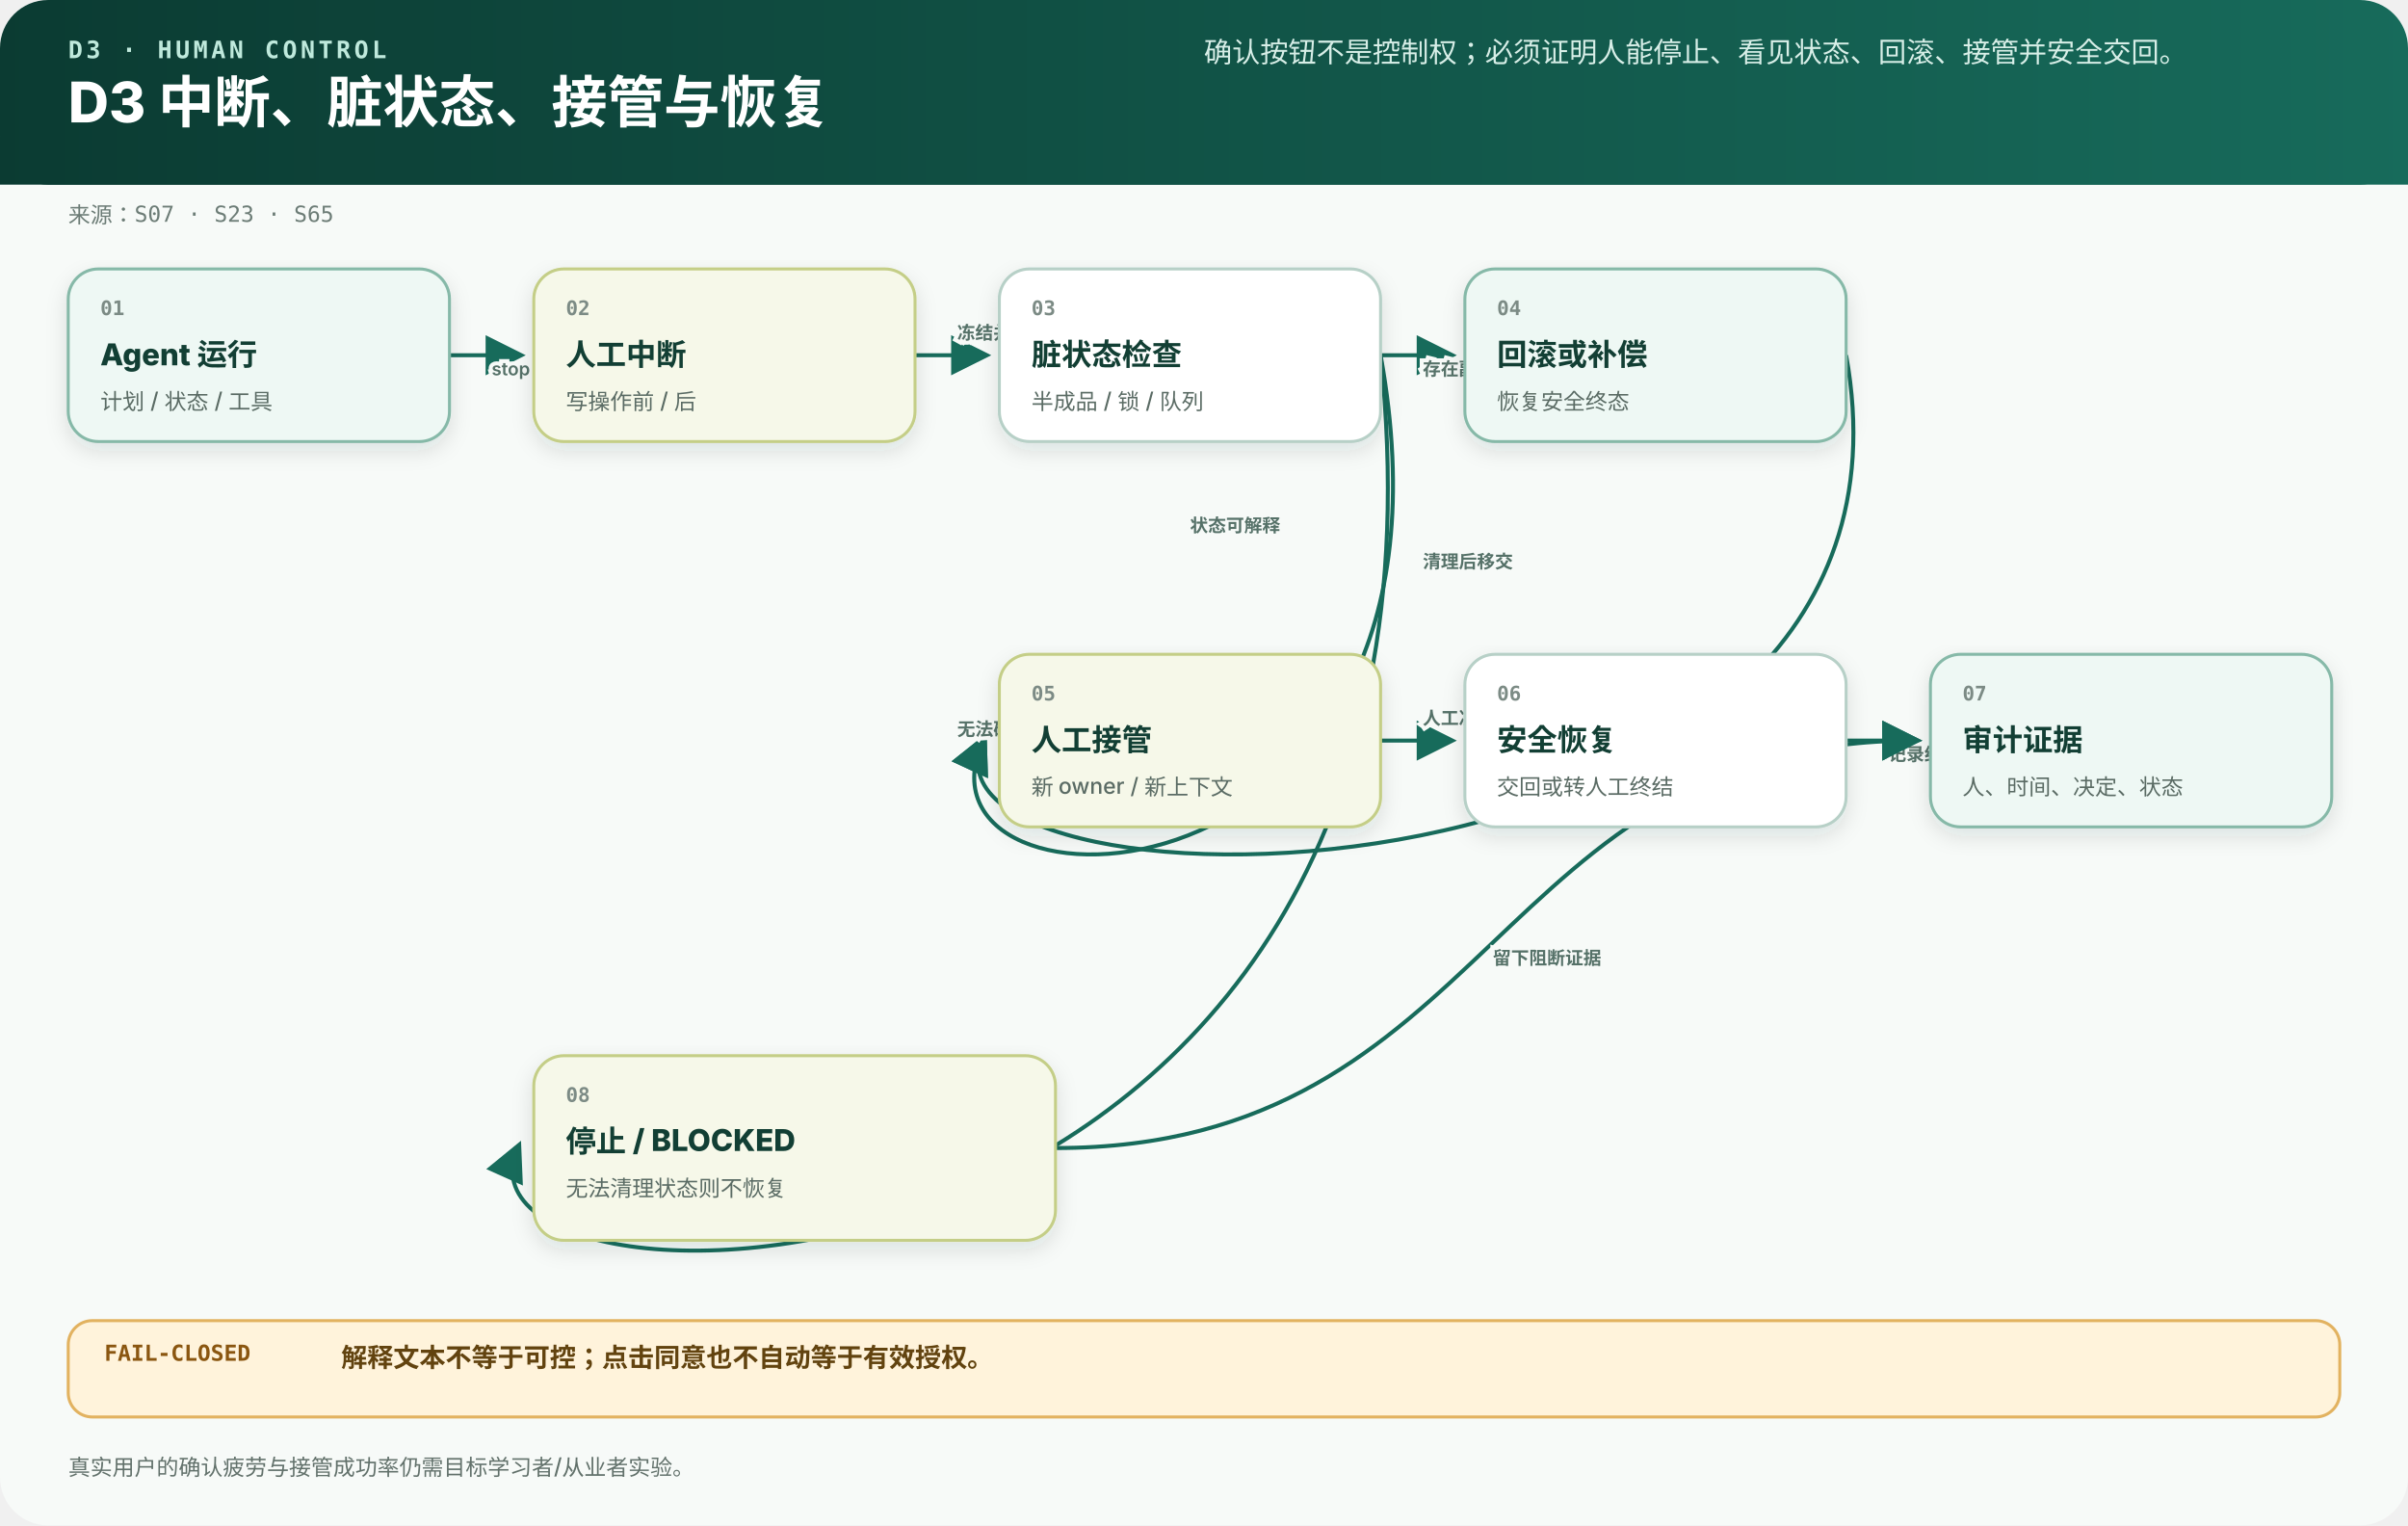
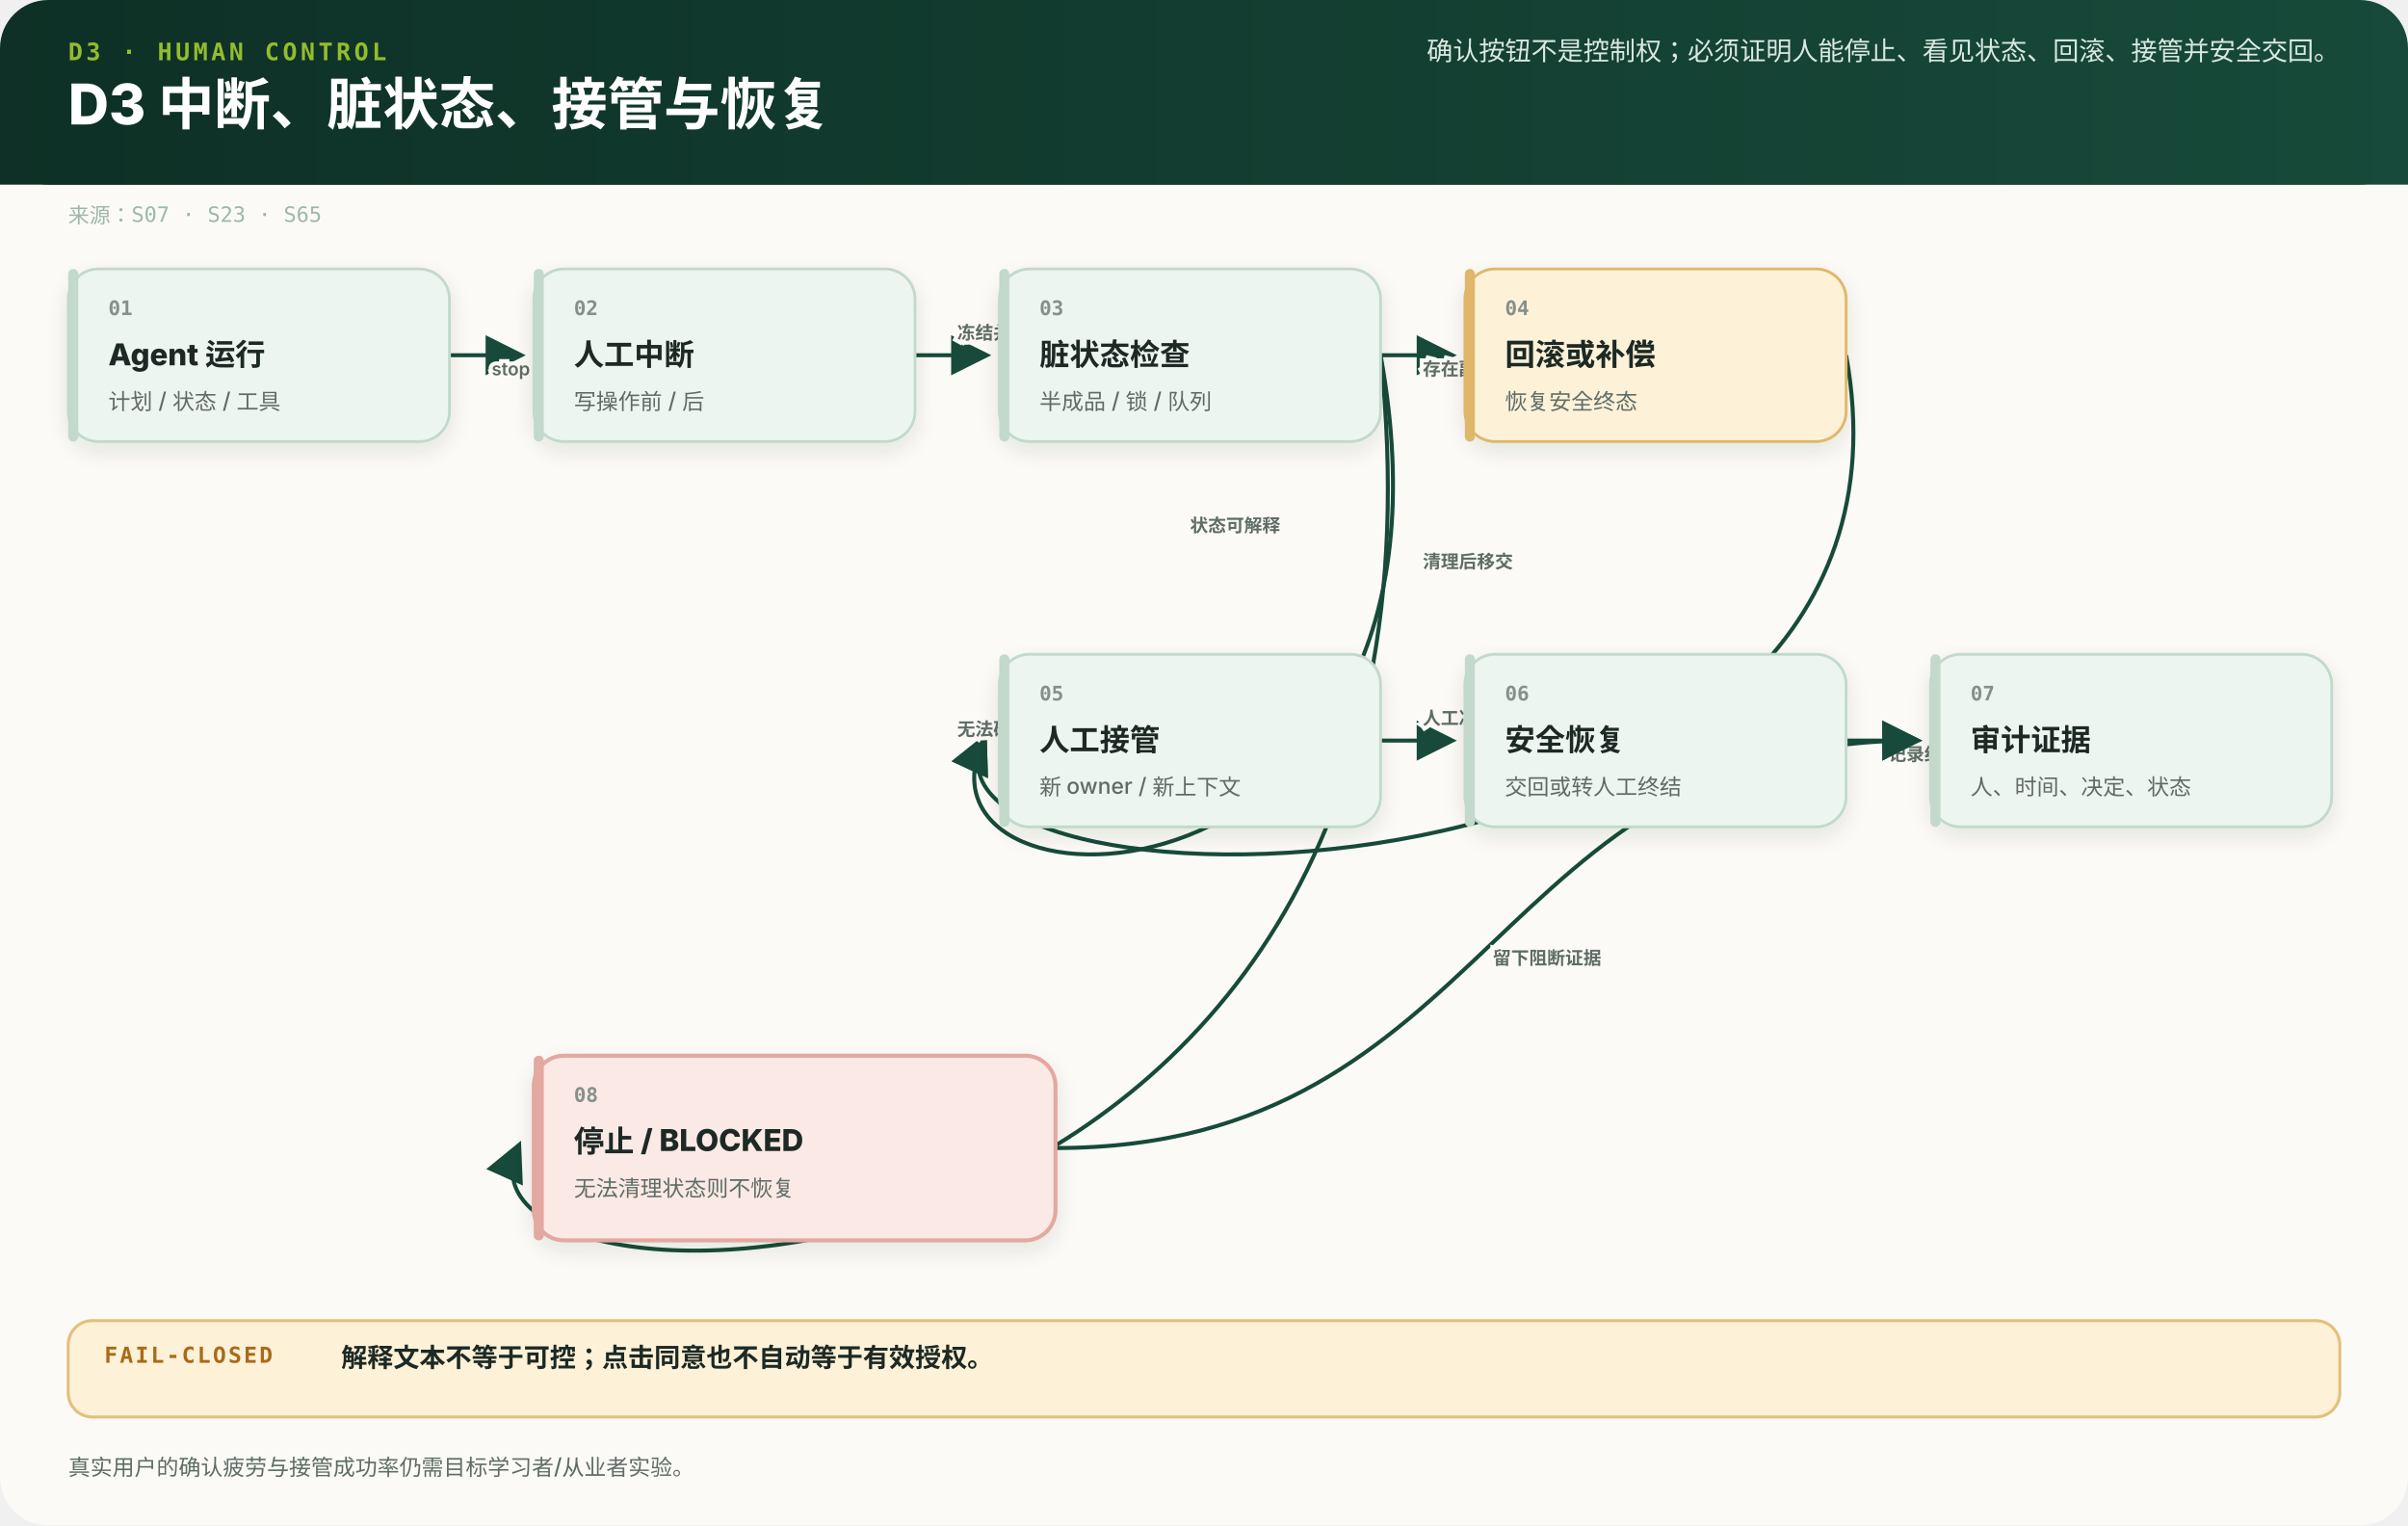
<svg xmlns="http://www.w3.org/2000/svg" role="img" aria-labelledby="title desc" viewBox="0 0 1200 760" width="1200" height="760">
+   <linearGradient id="ds-header-grad" x1="0" y1="0" x2="1" y2="0">
+     <stop offset="0" stop-color="#0e3026" />
+     <stop offset="1" stop-color="#174a3a" />
+   </linearGradient>
  <defs>
-     <linearGradient id="header" x1="0" x2="1">
-       <stop offset="0" stop-color="#0b3b32" />
-       <stop offset="1" stop-color="#176b5b" />
-     </linearGradient>
-     <marker id="arrow" markerWidth="10" markerHeight="10" refX="8" refY="5" orient="auto">
-       <path d="M0,0 L10,5 L0,10 z" fill="#176b5b" />
+     <filter id="ds-soft" x="-20%" y="-20%" width="140%" height="150%">
+       <feDropShadow dx="0" dy="3" stdDeviation="6" flood-color="#0e3026" flood-opacity="0.08" />
+     </filter>
+     <filter id="ds-strong" x="-20%" y="-20%" width="140%" height="150%">
+       <feDropShadow dx="0" dy="5" stdDeviation="10" flood-color="#0e3026" flood-opacity="0.13" />
+     </filter>
+     <marker id="ds-arw-forest" markerWidth="10" markerHeight="10" refX="8" refY="5" orient="auto">
+       <path d="M0 0 L10 5 L0 10 z" fill="#174a3a" />
    </marker>
-     <filter id="shadow" x="-10%" y="-10%" width="120%" height="130%">
-       <feDropShadow dx="0" dy="4" stdDeviation="5" flood-color="#12372f" flood-opacity=".12" />
-     </filter>
+     <marker id="ds-arw-amber" markerWidth="10" markerHeight="10" refX="8" refY="5" orient="auto">
+       <path d="M0 0 L10 5 L0 10 z" fill="#a96a18" />
+     </marker>
+     <marker id="ds-arw-red" markerWidth="10" markerHeight="10" refX="8" refY="5" orient="auto">
+       <path d="M0 0 L10 5 L0 10 z" fill="#b2402f" />
+     </marker>
+     <marker id="ds-arw-soft" markerWidth="10" markerHeight="10" refX="8" refY="5" orient="auto">
+       <path d="M0 0 L10 5 L0 10 z" fill="#85908a" />
+     </marker>
  </defs>
+   <filter id="shadow" x="-10%" y="-10%" width="120%" height="130%">
+     <feDropShadow dx="0" dy="4" stdDeviation="5" flood-color="#0e3026" flood-opacity=".10" />
+   </filter>
  <style>
-     .bg{fill:#f7faf8}.header{fill:url(#header)}.eyebrow{font:700 12px ui-monospace,SFMono-Regular,Menlo,monospace;letter-spacing:.14em;fill:#bfe9dc}.title{font:800 28px -apple-system,BlinkMacSystemFont,"PingFang SC",sans-serif;fill:white}.subtitle{font:450 14px -apple-system,BlinkMacSystemFont,"PingFang SC",sans-serif;fill:#d7eee7}.source{font:500 11px ui-monospace,SFMono-Regular,Menlo,monospace;fill:#6c7c76}.node rect{fill:white;stroke:#b7d0c7;stroke-width:1.5;filter:url(#shadow)}.node:nth-of-type(3n+1) rect{fill:#eef8f4;stroke:#86b9a8}.node:nth-of-type(3n+2) rect{fill:#f6f8e9;stroke:#c4ce87}.node-index{font:700 10px ui-monospace,monospace;fill:#7c8b85}.node-title{font:800 15px -apple-system,BlinkMacSystemFont,"PingFang SC",sans-serif;fill:#123f34}.node-detail{font:500 11px -apple-system,BlinkMacSystemFont,"PingFang SC",sans-serif;fill:#5a6b64}.edge path{fill:none;stroke:#176b5b;stroke-width:2}.edge text{font:600 9px -apple-system,BlinkMacSystemFont,"PingFang SC",sans-serif;fill:#557168;paint-order:stroke;stroke:#f7faf8;stroke-width:4px}.callout{fill:#fff3db;stroke:#e2b260;stroke-width:1.5}.callout-title{font:800 11px ui-monospace,monospace;fill:#8a5610}.callout-text{font:650 13px -apple-system,BlinkMacSystemFont,"PingFang SC",sans-serif;fill:#62430f}.footer{font:500 11px -apple-system,BlinkMacSystemFont,"PingFang SC",sans-serif;fill:#62716b}
+     .bg{fill:#fbfaf6}.header{fill:url(#ds-header-grad)}.eyebrow{font:700 12px ui-monospace,SFMono-Regular,Menlo,Consolas,monospace;letter-spacing:.14em;fill:#93bd2c}.title{font:800 28px -apple-system,BlinkMacSystemFont,"Segoe UI","PingFang SC","Hiragino Sans GB","Microsoft YaHei",sans-serif;fill:white}.subtitle{font:450 13px -apple-system,BlinkMacSystemFont,"Segoe UI","PingFang SC","Hiragino Sans GB","Microsoft YaHei",sans-serif;fill:#d9e8e0}.source{font:500 10.5px ui-monospace,SFMono-Regular,Menlo,Consolas,monospace;fill:#9db7ab}.node-index{font:800 10px ui-monospace,SFMono-Regular,Menlo,Consolas,monospace;fill:#85908a}.node-title{font:800 15px -apple-system,BlinkMacSystemFont,"Segoe UI","PingFang SC","Hiragino Sans GB","Microsoft YaHei",sans-serif;fill:#1c2924}.node-detail{font:500 11px -apple-system,BlinkMacSystemFont,"Segoe UI","PingFang SC","Hiragino Sans GB","Microsoft YaHei",sans-serif;fill:#5f6c66}.edge path{fill:none;stroke:#174a3a;stroke-width:2}.edge text{font:600 9px -apple-system,BlinkMacSystemFont,"Segoe UI","PingFang SC","Hiragino Sans GB","Microsoft YaHei",sans-serif;fill:#5f6c66;paint-order:stroke;stroke:#fbfaf6;stroke-width:4px}.callout{fill:#fdf1d8;stroke:#e3c07b;stroke-width:1.5}.callout-title{font:800 11px ui-monospace,SFMono-Regular,Menlo,Consolas,monospace;letter-spacing:.1em;fill:#a96a18}.callout-text{font:650 13px -apple-system,BlinkMacSystemFont,"Segoe UI","PingFang SC","Hiragino Sans GB","Microsoft YaHei",sans-serif;fill:#1c2924}.footer{font:500 11px -apple-system,BlinkMacSystemFont,"Segoe UI","PingFang SC","Hiragino Sans GB","Microsoft YaHei",sans-serif;fill:#5f6c66}
  </style>
  <rect class="bg" width="1200" height="760" rx="24" />
  <rect class="header" width="1200" height="92" rx="24" />
  <rect class="header" y="68" width="1200" height="24" />
-   <text class="eyebrow" x="34" y="29">D3 · HUMAN CONTROL</text>
-   <text class="title" x="34" y="61">D3 中断、脏状态、接管与恢复</text>
-   <text class="subtitle" x="600" y="31">确认按钮不是控制权；必须证明人能停止、看见状态、回滚、接管并安全交回。</text>
+   <text class="eyebrow" x="34" y="30">D3 · HUMAN CONTROL</text>
+   <text class="title" x="34" y="62">D3 中断、脏状态、接管与恢复</text>
+   <text class="subtitle" x="1166" y="30" text-anchor="end">确认按钮不是控制权；必须证明人能停止、看见状态、回滚、接管并安全交回。</text>
  <text class="source" x="34" y="111">来源：S07 · S23 · S65</text>
  <g class="edge">
-     <path d="M 224 177 C 245 177, 245 177, 258 177" marker-end="url(#arrow)" />
+     <path d="M 224 177 C 245 177, 245 177, 258 177" marker-end="url(#ds-arw-forest)" />
    <text x="245" y="187">stop signal</text>
  </g>
  <g class="edge">
-     <path d="M 456 177 C 477 177, 477 177, 490 177" marker-end="url(#arrow)" />
+     <path d="M 456 177 C 477 177, 477 177, 490 177" marker-end="url(#ds-arw-forest)" />
    <text x="477" y="169">冻结并检查</text>
  </g>
  <g class="edge">
-     <path d="M 688 177 C 709 177, 709 177, 722 177" marker-end="url(#arrow)" />
+     <path d="M 688 177 C 709 177, 709 177, 722 177" marker-end="url(#ds-arw-forest)" />
    <text x="709" y="187">存在副作用</text>
  </g>
  <g class="edge">
-     <path d="M 688 177 C 740 464, 446 464, 490 369" marker-end="url(#arrow)" />
+     <path d="M 688 177 C 740 464, 446 464, 490 369" marker-end="url(#ds-arw-forest)" />
    <text x="593" y="265">状态可解释</text>
  </g>
  <g class="edge">
-     <path d="M 920 177 C 972 464, 446 464, 490 369" marker-end="url(#arrow)" />
+     <path d="M 920 177 C 972 464, 446 464, 490 369" marker-end="url(#ds-arw-forest)" />
    <text x="709" y="283">清理后移交</text>
  </g>
  <g class="edge">
-     <path d="M 688 369 C 709 369, 709 369, 722 369" marker-end="url(#arrow)" />
+     <path d="M 688 369 C 709 369, 709 369, 722 369" marker-end="url(#ds-arw-forest)" />
    <text x="709" y="361">人工决定</text>
  </g>
  <g class="edge">
-     <path d="M 920 369 C 941 369, 941 369, 954 369" marker-end="url(#arrow)" />
+     <path d="M 920 369 C 941 369, 941 369, 954 369" marker-end="url(#ds-arw-forest)" />
    <text x="941" y="379">记录结果</text>
  </g>
  <g class="edge">
-     <path d="M 688 177 C 740 670, 214 670, 258 572" marker-end="url(#arrow)" />
+     <path d="M 688 177 C 740 670, 214 670, 258 572" marker-end="url(#ds-arw-forest)" />
    <text x="477" y="366.5">无法确认</text>
  </g>
  <g class="edge">
-     <path d="M 526 572 C 744 572, 744 369, 954 369" marker-end="url(#arrow)" />
+     <path d="M 526 572 C 744 572, 744 369, 954 369" marker-end="url(#ds-arw-forest)" />
    <text x="744" y="480.5">留下阻断证据</text>
  </g>
  <g class="node run">
-     <rect x="34" y="134" width="190" height="86" rx="15" />
-     <text class="node-index" x="50" y="157">01</text>
-     <text class="node-title" x="50" y="182">Agent 运行</text>
-     <text class="node-detail" x="50" y="204">计划 / 状态 / 工具</text>
+     <rect x="34" y="134" width="190" height="86" rx="15" fill="#edf5f0" stroke="#c2d9cc" stroke-width="1.4" filter="url(#shadow)" />
+     <rect x="34" y="134" width="5" height="86" rx="2.5" fill="#c2d9cc" />
+     <text class="node-index" x="54" y="157">01</text>
+     <text class="node-title" x="54" y="182">Agent 运行</text>
+     <text class="node-detail" x="54" y="204">计划 / 状态 / 工具</text>
  </g>
  <g class="node interrupt">
-     <rect x="266" y="134" width="190" height="86" rx="15" />
-     <text class="node-index" x="282" y="157">02</text>
-     <text class="node-title" x="282" y="182">人工中断</text>
-     <text class="node-detail" x="282" y="204">写操作前 / 后</text>
+     <rect x="266" y="134" width="190" height="86" rx="15" fill="#edf5f0" stroke="#c2d9cc" stroke-width="1.4" filter="url(#shadow)" />
+     <rect x="266" y="134" width="5" height="86" rx="2.5" fill="#c2d9cc" />
+     <text class="node-index" x="286" y="157">02</text>
+     <text class="node-title" x="286" y="182">人工中断</text>
+     <text class="node-detail" x="286" y="204">写操作前 / 后</text>
  </g>
  <g class="node dirty">
-     <rect x="498" y="134" width="190" height="86" rx="15" />
-     <text class="node-index" x="514" y="157">03</text>
-     <text class="node-title" x="514" y="182">脏状态检查</text>
-     <text class="node-detail" x="514" y="204">半成品 / 锁 / 队列</text>
+     <rect x="498" y="134" width="190" height="86" rx="15" fill="#edf5f0" stroke="#c2d9cc" stroke-width="1.4" filter="url(#shadow)" />
+     <rect x="498" y="134" width="5" height="86" rx="2.5" fill="#c2d9cc" />
+     <text class="node-index" x="518" y="157">03</text>
+     <text class="node-title" x="518" y="182">脏状态检查</text>
+     <text class="node-detail" x="518" y="204">半成品 / 锁 / 队列</text>
  </g>
  <g class="node rollback">
-     <rect x="730" y="134" width="190" height="86" rx="15" />
-     <text class="node-index" x="746" y="157">04</text>
-     <text class="node-title" x="746" y="182">回滚或补偿</text>
-     <text class="node-detail" x="746" y="204">恢复安全终态</text>
+     <rect x="730" y="134" width="190" height="86" rx="15" fill="#fdf1d8" stroke="#e0b76a" stroke-width="1.4" filter="url(#shadow)" />
+     <rect x="730" y="134" width="5" height="86" rx="2.5" fill="#e0b76a" />
+     <text class="node-index" x="750" y="157">04</text>
+     <text class="node-title" x="750" y="182">回滚或补偿</text>
+     <text class="node-detail" x="750" y="204">恢复安全终态</text>
  </g>
  <g class="node takeover">
-     <rect x="498" y="326" width="190" height="86" rx="15" />
-     <text class="node-index" x="514" y="349">05</text>
-     <text class="node-title" x="514" y="374">人工接管</text>
-     <text class="node-detail" x="514" y="396">新 owner / 新上下文</text>
+     <rect x="498" y="326" width="190" height="86" rx="15" fill="#edf5f0" stroke="#c2d9cc" stroke-width="1.4" filter="url(#shadow)" />
+     <rect x="498" y="326" width="5" height="86" rx="2.5" fill="#c2d9cc" />
+     <text class="node-index" x="518" y="349">05</text>
+     <text class="node-title" x="518" y="374">人工接管</text>
+     <text class="node-detail" x="518" y="396">新 owner / 新上下文</text>
  </g>
  <g class="node resume">
-     <rect x="730" y="326" width="190" height="86" rx="15" />
-     <text class="node-index" x="746" y="349">06</text>
-     <text class="node-title" x="746" y="374">安全恢复</text>
-     <text class="node-detail" x="746" y="396">交回或转人工终结</text>
+     <rect x="730" y="326" width="190" height="86" rx="15" fill="#edf5f0" stroke="#c2d9cc" stroke-width="1.4" filter="url(#shadow)" />
+     <rect x="730" y="326" width="5" height="86" rx="2.5" fill="#c2d9cc" />
+     <text class="node-index" x="750" y="349">06</text>
+     <text class="node-title" x="750" y="374">安全恢复</text>
+     <text class="node-detail" x="750" y="396">交回或转人工终结</text>
  </g>
  <g class="node audit">
-     <rect x="962" y="326" width="200" height="86" rx="15" />
-     <text class="node-index" x="978" y="349">07</text>
-     <text class="node-title" x="978" y="374">审计证据</text>
-     <text class="node-detail" x="978" y="396">人、时间、决定、状态</text>
+     <rect x="962" y="326" width="200" height="86" rx="15" fill="#edf5f0" stroke="#c2d9cc" stroke-width="1.4" filter="url(#shadow)" />
+     <rect x="962" y="326" width="5" height="86" rx="2.5" fill="#c2d9cc" />
+     <text class="node-index" x="982" y="349">07</text>
+     <text class="node-title" x="982" y="374">审计证据</text>
+     <text class="node-detail" x="982" y="396">人、时间、决定、状态</text>
  </g>
  <g class="node blocked">
-     <rect x="266" y="526" width="260" height="92" rx="15" />
-     <text class="node-index" x="282" y="549">08</text>
-     <text class="node-title" x="282" y="574">停止 / BLOCKED</text>
-     <text class="node-detail" x="282" y="596">无法清理状态则不恢复</text>
+     <rect x="266" y="526" width="260" height="92" rx="15" fill="#fbe9e5" stroke="#e3a89f" stroke-width="2" filter="url(#shadow)" />
+     <rect x="266" y="526" width="5" height="92" rx="2.5" fill="#e3a89f" />
+     <text class="node-index" x="286" y="549">08</text>
+     <text class="node-title" x="286" y="574">停止 / BLOCKED</text>
+     <text class="node-detail" x="286" y="596">无法清理状态则不恢复</text>
  </g>
  <rect class="callout" x="34" y="658" width="1132" height="48" rx="12" />
-   <text class="callout-title" x="52" y="678">FAIL-CLOSED</text>
+   <text class="callout-title" x="52" y="679">FAIL-CLOSED</text>
  <text class="callout-text" x="170" y="681">解释文本不等于可控；点击同意也不自动等于有效授权。</text>
  <text class="footer" x="34" y="735">真实用户的确认疲劳与接管成功率仍需目标学习者/从业者实验。</text>
</svg>
